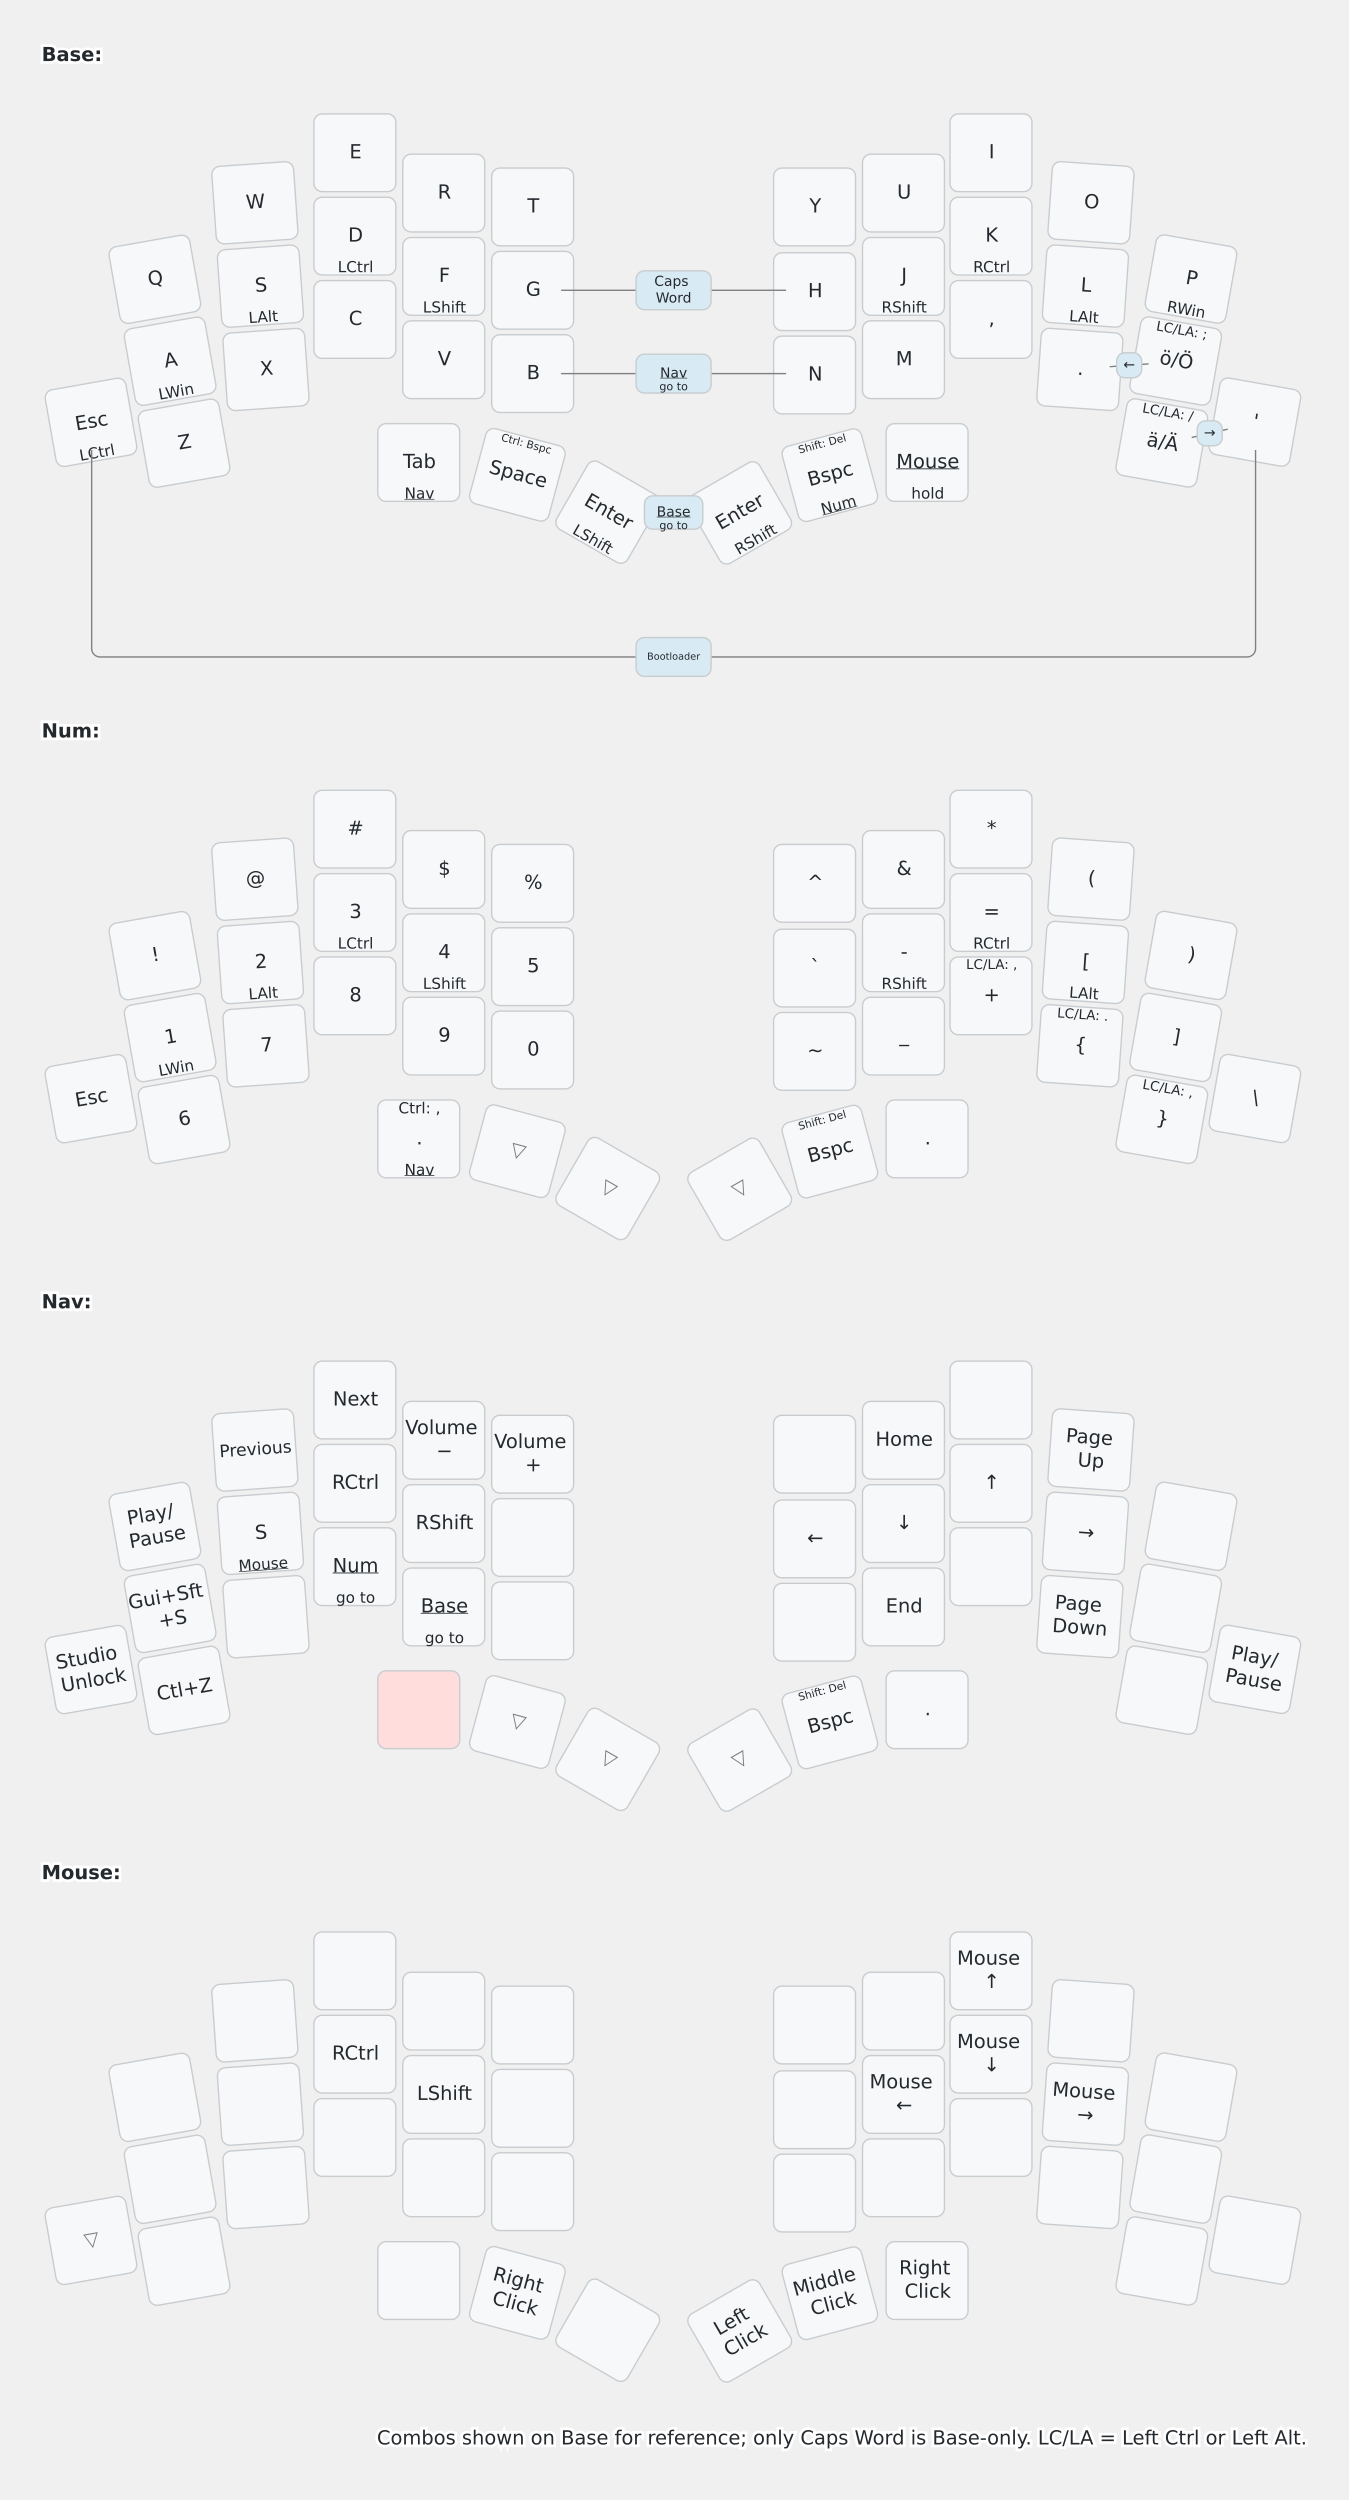
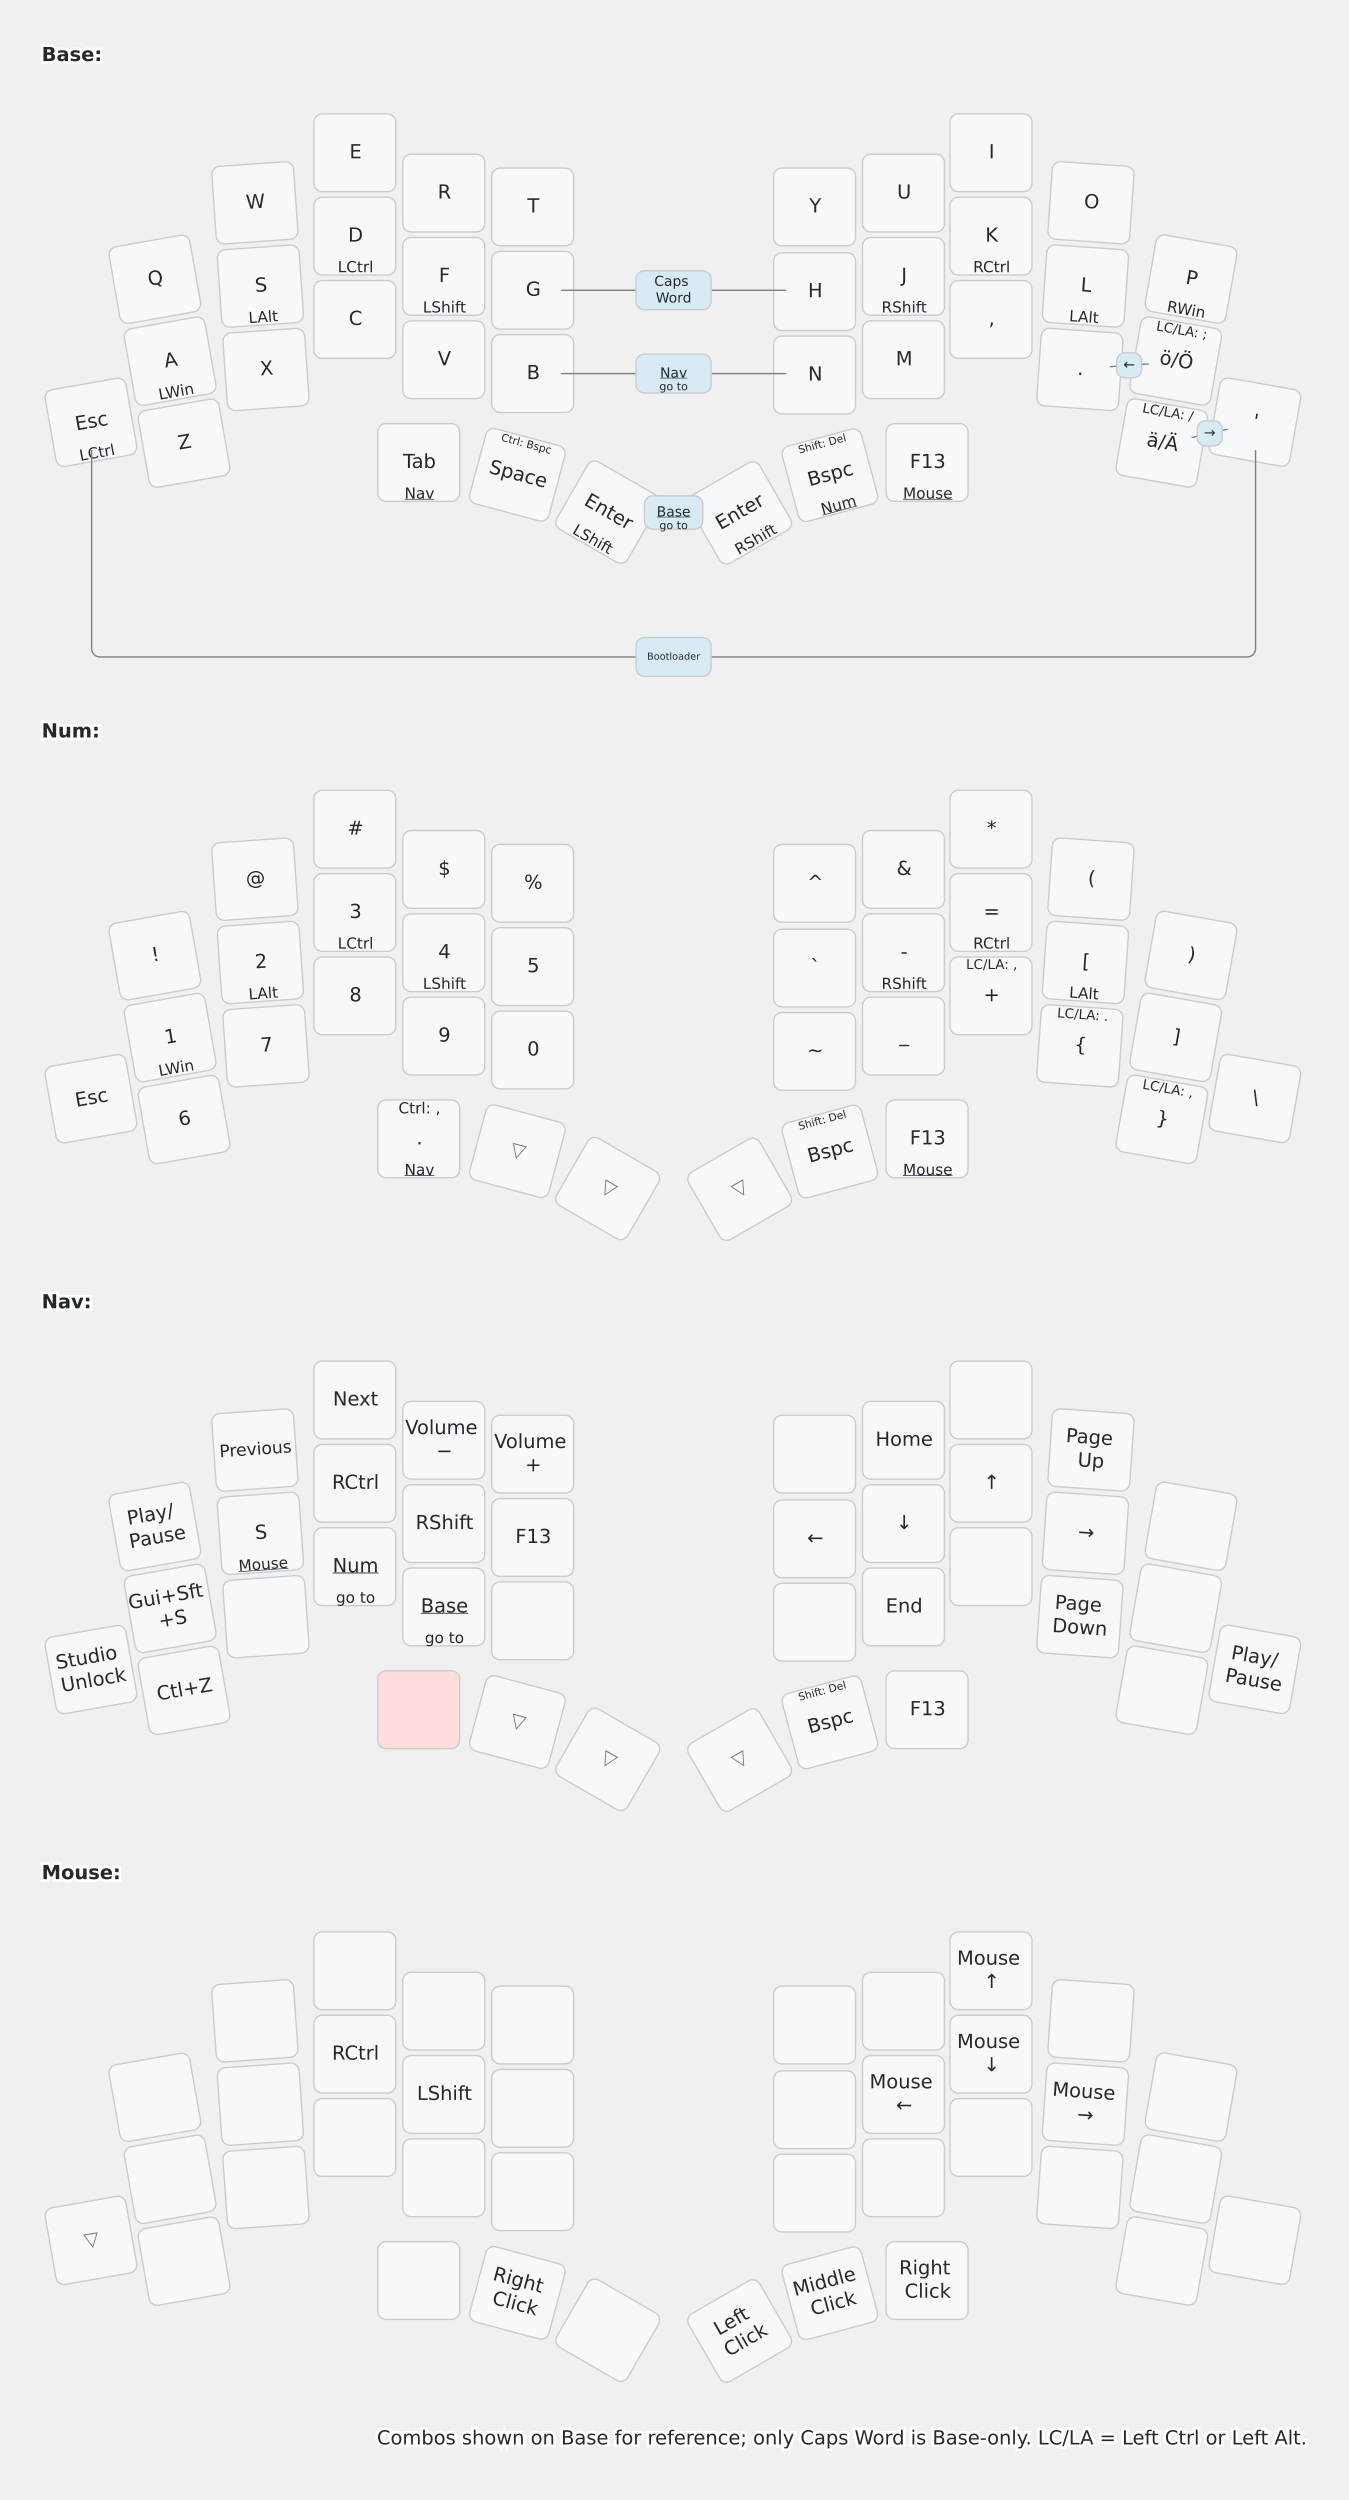
<svg xmlns="http://www.w3.org/2000/svg" width="971" height="1800" viewBox="0 0 971 1800" class="keymap">
  <style>/* inherit to force styles through use tags */
svg path {
    fill: inherit;
}

/* font and background color specifications */
svg.keymap {
    font-family: SFMono-Regular,Consolas,Liberation Mono,Menlo,monospace;
    font-size: 14px;
    font-kerning: normal;
    text-rendering: optimizeLegibility;
    fill: #24292e;
}

/* default key styling */
rect.key {
    fill: #f6f8fa;
}

rect.key, rect.combo {
    stroke: #c9cccf;
    stroke-width: 1;
}

/* default key side styling, only used is draw_key_sides is set */
rect.side {
    filter: brightness(90%);
}

/* color accent for combo boxes */
rect.combo, rect.combo-separate {
    fill: #cdf;
}

/* color accent for held keys */
rect.held, rect.combo.held {
    fill: #fdd;
}

/* color accent for ghost (optional) keys */
rect.ghost, rect.combo.ghost {
    stroke-dasharray: 4, 4;
    stroke-width: 2;
}

text {
    text-anchor: middle;
    dominant-baseline: middle;
}

/* styling for layer labels */
text.label {
    font-weight: bold;
    text-anchor: start;
    stroke: white;
    stroke-width: 4;
    paint-order: stroke;
}

/* styling for optional footer */
text.footer {
    text-anchor: end;
    dominant-baseline: auto;
    stroke: white;
    stroke-width: 4;
    paint-order: stroke;
}

/* styling for combo tap, and key non-tap label text */
text.combo, text.hold, text.shifted, text.left, text.right, text.tl, text.tr, text.bl, text.br {
    font-size: 11px;
}

text.hold, text.bl, text.br {
    text-anchor: middle;
    dominant-baseline: auto;
}

text.shifted, text.tl, text.tr {
    text-anchor: middle;
    dominant-baseline: hanging;
}

text.left, text.tl, text.bl {
    text-anchor: start;
}

text.right, text.tr, text.br {
    text-anchor: end;
}

text.layer-activator {
    text-decoration: underline;
}

/* styling for hold/shifted label text in combo box */
text.combo.hold, text.combo.shifted, text.combo.left, text.combo.right {
    font-size: 8px;
}

/* lighter symbol for transparent keys */
text.trans {
    fill: #7b7e81;
}

/* styling for combo dendrons */
path.combo {
    stroke-width: 1;
    stroke: gray;
    fill: none;
}

/* Start Tabler Icons Cleanup */
/* cannot use height/width with glyphs */
.icon-tabler &gt; path {
    fill: inherit;
    stroke: inherit;
    stroke-width: 2;
}
/* hide tabler's default box */
.icon-tabler &gt; path[stroke="none"][fill="none"] {
    visibility: hidden;
}
/* End Tabler Icons Cleanup */

svg.keymap { font-family: DejaVu Sans, Arial, sans-serif; }
rect.combo { fill: #d8eaf4; }
text.combo { font-size: 10px; }
</style>
  <g transform="translate(30, 0)" class="layer-Base">
    <text x="0" y="40" class="label" id="Base">Base:</text>
    <g transform="translate(0, 80)">
      <g transform="translate(82, 121) rotate(-10.0)" class="key keypos-0">
        <rect rx="6" ry="6" x="-30" y="-28" width="59" height="56" class="key" />
        <text x="0" y="0" class="key tap">Q</text>
      </g>
      <g transform="translate(154, 66) rotate(-4.0)" class="key keypos-1">
        <rect rx="6" ry="6" x="-30" y="-28" width="59" height="56" class="key" />
        <text x="0" y="0" class="key tap">W</text>
      </g>
      <g transform="translate(226, 30)" class="key keypos-2">
        <rect rx="6" ry="6" x="-30" y="-28" width="59" height="56" class="key" />
        <text x="0" y="0" class="key tap">E</text>
      </g>
      <g transform="translate(290, 59)" class="key keypos-3">
        <rect rx="6" ry="6" x="-30" y="-28" width="59" height="56" class="key" />
        <text x="0" y="0" class="key tap">R</text>
      </g>
      <g transform="translate(354, 69)" class="key keypos-4">
        <rect rx="6" ry="6" x="-30" y="-28" width="59" height="56" class="key" />
        <text x="0" y="0" class="key tap">T</text>
      </g>
      <g transform="translate(557, 69)" class="key keypos-5">
        <rect rx="6" ry="6" x="-30" y="-28" width="59" height="56" class="key" />
        <text x="0" y="0" class="key tap">Y</text>
      </g>
      <g transform="translate(621, 59)" class="key keypos-6">
        <rect rx="6" ry="6" x="-30" y="-28" width="59" height="56" class="key" />
        <text x="0" y="0" class="key tap">U</text>
      </g>
      <g transform="translate(684, 30)" class="key keypos-7">
        <rect rx="6" ry="6" x="-30" y="-28" width="59" height="56" class="key" />
        <text x="0" y="0" class="key tap">I</text>
      </g>
      <g transform="translate(756, 66) rotate(4.0)" class="key keypos-8">
        <rect rx="6" ry="6" x="-30" y="-28" width="59" height="56" class="key" />
        <text x="0" y="0" class="key tap">O</text>
      </g>
      <g transform="translate(828, 121) rotate(10.0)" class="key keypos-9">
        <rect rx="6" ry="6" x="-30" y="-28" width="59" height="56" class="key" />
        <text x="0" y="0" class="key tap">P</text>
        <text x="0" y="26" class="key hold">RWin</text>
      </g>
      <g transform="translate(93, 180) rotate(-10.0)" class="key keypos-10">
        <rect rx="6" ry="6" x="-30" y="-28" width="59" height="56" class="key" />
        <text x="0" y="0" class="key tap">A</text>
        <text x="0" y="26" class="key hold">LWin</text>
      </g>
      <g transform="translate(158, 126) rotate(-4.0)" class="key keypos-11">
        <rect rx="6" ry="6" x="-30" y="-28" width="59" height="56" class="key" />
        <text x="0" y="0" class="key tap">S</text>
        <text x="0" y="26" class="key hold">LAlt</text>
      </g>
      <g transform="translate(226, 90)" class="key keypos-12">
        <rect rx="6" ry="6" x="-30" y="-28" width="59" height="56" class="key" />
        <text x="0" y="0" class="key tap">D</text>
        <text x="0" y="26" class="key hold">LCtrl</text>
      </g>
      <g transform="translate(290, 119)" class="key keypos-13">
        <rect rx="6" ry="6" x="-30" y="-28" width="59" height="56" class="key" />
        <text x="0" y="0" class="key tap">F</text>
        <text x="0" y="26" class="key hold">LShift</text>
      </g>
      <g transform="translate(354, 129)" class="key keypos-14">
        <rect rx="6" ry="6" x="-30" y="-28" width="59" height="56" class="key" />
        <text x="0" y="0" class="key tap">G</text>
      </g>
      <g transform="translate(557, 130)" class="key keypos-15">
        <rect rx="6" ry="6" x="-30" y="-28" width="59" height="56" class="key" />
        <text x="0" y="0" class="key tap">H</text>
      </g>
      <g transform="translate(621, 119)" class="key keypos-16">
        <rect rx="6" ry="6" x="-30" y="-28" width="59" height="56" class="key" />
        <text x="0" y="0" class="key tap">J</text>
        <text x="0" y="26" class="key hold">RShift</text>
      </g>
      <g transform="translate(684, 90)" class="key keypos-17">
        <rect rx="6" ry="6" x="-30" y="-28" width="59" height="56" class="key" />
        <text x="0" y="0" class="key tap">K</text>
        <text x="0" y="26" class="key hold">RCtrl</text>
      </g>
      <g transform="translate(752, 126) rotate(4.0)" class="key keypos-18">
        <rect rx="6" ry="6" x="-30" y="-28" width="59" height="56" class="key" />
        <text x="0" y="0" class="key tap">L</text>
        <text x="0" y="26" class="key hold">LAlt</text>
      </g>
      <g transform="translate(817, 180) rotate(10.0)" class="key keypos-19">
        <rect rx="6" ry="6" x="-30" y="-28" width="59" height="56" class="key" />
        <text x="0" y="0" class="key tap">ö/Ö</text>
        <text x="0" y="-26" class="key shifted">
          <tspan style="font-size: 88%">LC/LA: ;</tspan>
        </text>
      </g>
      <g transform="translate(36, 224) rotate(-10.0)" class="key keypos-20">
        <rect rx="6" ry="6" x="-30" y="-28" width="59" height="56" class="key" />
        <text x="0" y="0" class="key tap">Esc</text>
        <text x="0" y="26" class="key hold">LCtrl</text>
      </g>
      <g transform="translate(103, 239) rotate(-10.0)" class="key keypos-21">
        <rect rx="6" ry="6" x="-30" y="-28" width="59" height="56" class="key" />
        <text x="0" y="0" class="key tap">Z</text>
      </g>
      <g transform="translate(162, 186) rotate(-4.0)" class="key keypos-22">
        <rect rx="6" ry="6" x="-30" y="-28" width="59" height="56" class="key" />
        <text x="0" y="0" class="key tap">X</text>
      </g>
      <g transform="translate(226, 150)" class="key keypos-23">
        <rect rx="6" ry="6" x="-30" y="-28" width="59" height="56" class="key" />
        <text x="0" y="0" class="key tap">C</text>
      </g>
      <g transform="translate(290, 179)" class="key keypos-24">
        <rect rx="6" ry="6" x="-30" y="-28" width="59" height="56" class="key" />
        <text x="0" y="0" class="key tap">V</text>
      </g>
      <g transform="translate(354, 189)" class="key keypos-25">
        <rect rx="6" ry="6" x="-30" y="-28" width="59" height="56" class="key" />
        <text x="0" y="0" class="key tap">B</text>
      </g>
      <g transform="translate(557, 190)" class="key keypos-26">
        <rect rx="6" ry="6" x="-30" y="-28" width="59" height="56" class="key" />
        <text x="0" y="0" class="key tap">N</text>
      </g>
      <g transform="translate(621, 179)" class="key keypos-27">
        <rect rx="6" ry="6" x="-30" y="-28" width="59" height="56" class="key" />
        <text x="0" y="0" class="key tap">M</text>
      </g>
      <g transform="translate(684, 150)" class="key keypos-28">
        <rect rx="6" ry="6" x="-30" y="-28" width="59" height="56" class="key" />
        <text x="0" y="0" class="key tap">,</text>
      </g>
      <g transform="translate(748, 186) rotate(4.0)" class="key keypos-29">
        <rect rx="6" ry="6" x="-30" y="-28" width="59" height="56" class="key" />
        <text x="0" y="0" class="key tap">.</text>
      </g>
      <g transform="translate(807, 239) rotate(10.0)" class="key keypos-30">
        <rect rx="6" ry="6" x="-30" y="-28" width="59" height="56" class="key" />
        <text x="0" y="0" class="key tap">ä/Ä</text>
        <text x="0" y="-26" class="key shifted">
          <tspan style="font-size: 88%">LC/LA: /</tspan>
        </text>
      </g>
      <g transform="translate(874, 224) rotate(10.0)" class="key keypos-31">
        <rect rx="6" ry="6" x="-30" y="-28" width="59" height="56" class="key" />
        <text x="0" y="0" class="key tap">'</text>
      </g>
      <g transform="translate(272, 253)" class="key keypos-32">
        <rect rx="6" ry="6" x="-30" y="-28" width="59" height="56" class="key" />
        <text x="0" y="0" class="key tap">Tab</text>
        <a href="#Nav">
          <text x="0" y="26" class="key hold layer-activator">Nav</text>
        </a>
      </g>
      <g transform="translate(343, 262) rotate(15.0)" class="key keypos-33">
        <rect rx="6" ry="6" x="-30" y="-28" width="59" height="56" class="key" />
        <text x="0" y="0" class="key tap">Space</text>
        <text x="0" y="-26" class="key shifted">
          <tspan style="font-size: 70%">Ctrl: Bspc</tspan>
        </text>
      </g>
      <g transform="translate(408, 289) rotate(30.0)" class="key keypos-34">
        <rect rx="6" ry="6" x="-30" y="-28" width="59" height="56" class="key" />
        <text x="0" y="0" class="key tap">Enter</text>
        <text x="0" y="26" class="key hold">LShift</text>
      </g>
      <g transform="translate(503, 289) rotate(-30.0)" class="key keypos-35">
        <rect rx="6" ry="6" x="-30" y="-28" width="59" height="56" class="key" />
        <text x="0" y="0" class="key tap">Enter</text>
        <text x="0" y="26" class="key hold">RShift</text>
      </g>
      <g transform="translate(568, 262) rotate(-15.0)" class="key keypos-36">
        <rect rx="6" ry="6" x="-30" y="-28" width="59" height="56" class="key" />
        <text x="0" y="0" class="key tap">Bspc</text>
        <a href="#Num">
          <text x="0" y="26" class="key hold layer-activator">Num</text>
        </a>
        <text x="0" y="-26" class="key shifted">
          <tspan style="font-size: 70%">Shift: Del</tspan>
        </text>
      </g>
      <g transform="translate(638, 253)" class="key keypos-37">
        <rect rx="6" ry="6" x="-30" y="-28" width="59" height="56" class="key" />
+         <text x="0" y="0" class="key tap">F13</text>
        <a href="#Mouse">
-           <text x="0" y="0" class="key tap layer-activator">Mouse</text>
-         </a>
-         <text x="0" y="26" class="key hold">hold</text>
+           <text x="0" y="26" class="key hold layer-activator">Mouse</text>
+         </a>
      </g>
      <g class="combo combopos-0">
        <path d="M455,393 h-413 a6.0,6.0 0 0 1 -6.0,-6.0 v-143" class="combo" />
        <path d="M455,393 h413 a6.0,6.0 0 0 0 6.0,-6.0 v-143" class="combo" />
        <rect rx="6" ry="6" x="428" y="379" width="54" height="28" class="combo" />
        <text x="455" y="393" class="combo tap">
          <tspan style="font-size: 70%">Bootloader</tspan>
        </text>
      </g>
      <g class="combo combopos-1">
        <path d="M455,129 l-81,0" class="combo" />
        <path d="M455,129 l81,0" class="combo" />
        <rect rx="6" ry="6" x="428" y="115" width="54" height="28" class="combo" />
        <text x="455" y="129" class="combo tap">
          <tspan x="455" dy="-0.6em">Caps</tspan>
          <tspan x="455" dy="1.2em">Word</tspan>
        </text>
      </g>
      <g class="combo combopos-2">
        <rect rx="6" ry="6" x="434" y="277" width="42" height="24" class="combo" />
        <a href="#Base">
          <text x="455" y="289" class="combo tap layer-activator">Base</text>
        </a>
        <text x="455" y="301" class="combo hold">go to</text>
      </g>
      <g class="combo combopos-3">
        <path d="M455,189 l-81,0" class="combo" />
        <path d="M455,189 l81,0" class="combo" />
        <rect rx="6" ry="6" x="428" y="175" width="54" height="28" class="combo" />
        <a href="#Nav">
          <text x="455" y="189" class="combo tap layer-activator">Nav</text>
        </a>
        <text x="455" y="201" class="combo hold">go to</text>
      </g>
      <g class="combo combopos-4">
        <path d="M841,232 l-13,3" class="combo" />
        <path d="M841,232 l13,-3" class="combo" />
        <rect rx="6" ry="6" x="832" y="223" width="18" height="18" class="combo" />
        <text x="841" y="232" class="combo tap">→</text>
      </g>
      <g class="combo combopos-5">
        <path d="M783,183 l14,-1" class="combo" />
        <path d="M783,183 l-14,1" class="combo" />
        <rect rx="6" ry="6" x="774" y="174" width="18" height="18" class="combo" />
        <text x="783" y="183" class="combo tap">←</text>
      </g>
    </g>
  </g>
  <g transform="translate(30, 487)" class="layer-Num">
    <text x="0" y="40" class="label" id="Num">Num:</text>
    <g transform="translate(0, 80)">
      <g transform="translate(82, 121) rotate(-10.0)" class="key keypos-0">
        <rect rx="6" ry="6" x="-30" y="-28" width="59" height="56" class="key" />
        <text x="0" y="0" class="key tap">!</text>
      </g>
      <g transform="translate(154, 66) rotate(-4.0)" class="key keypos-1">
        <rect rx="6" ry="6" x="-30" y="-28" width="59" height="56" class="key" />
        <text x="0" y="0" class="key tap">@</text>
      </g>
      <g transform="translate(226, 30)" class="key keypos-2">
        <rect rx="6" ry="6" x="-30" y="-28" width="59" height="56" class="key" />
        <text x="0" y="0" class="key tap">#</text>
      </g>
      <g transform="translate(290, 59)" class="key keypos-3">
        <rect rx="6" ry="6" x="-30" y="-28" width="59" height="56" class="key" />
        <text x="0" y="0" class="key tap">$</text>
      </g>
      <g transform="translate(354, 69)" class="key keypos-4">
        <rect rx="6" ry="6" x="-30" y="-28" width="59" height="56" class="key" />
        <text x="0" y="0" class="key tap">%</text>
      </g>
      <g transform="translate(557, 69)" class="key keypos-5">
        <rect rx="6" ry="6" x="-30" y="-28" width="59" height="56" class="key" />
        <text x="0" y="0" class="key tap">^</text>
      </g>
      <g transform="translate(621, 59)" class="key keypos-6">
        <rect rx="6" ry="6" x="-30" y="-28" width="59" height="56" class="key" />
        <text x="0" y="0" class="key tap">&amp;</text>
      </g>
      <g transform="translate(684, 30)" class="key keypos-7">
        <rect rx="6" ry="6" x="-30" y="-28" width="59" height="56" class="key" />
        <text x="0" y="0" class="key tap">*</text>
      </g>
      <g transform="translate(756, 66) rotate(4.0)" class="key keypos-8">
        <rect rx="6" ry="6" x="-30" y="-28" width="59" height="56" class="key" />
        <text x="0" y="0" class="key tap">(</text>
      </g>
      <g transform="translate(828, 121) rotate(10.0)" class="key keypos-9">
        <rect rx="6" ry="6" x="-30" y="-28" width="59" height="56" class="key" />
        <text x="0" y="0" class="key tap">)</text>
      </g>
      <g transform="translate(93, 180) rotate(-10.0)" class="key keypos-10">
        <rect rx="6" ry="6" x="-30" y="-28" width="59" height="56" class="key" />
        <text x="0" y="0" class="key tap">1</text>
        <text x="0" y="26" class="key hold">LWin</text>
      </g>
      <g transform="translate(158, 126) rotate(-4.0)" class="key keypos-11">
        <rect rx="6" ry="6" x="-30" y="-28" width="59" height="56" class="key" />
        <text x="0" y="0" class="key tap">2</text>
        <text x="0" y="26" class="key hold">LAlt</text>
      </g>
      <g transform="translate(226, 90)" class="key keypos-12">
        <rect rx="6" ry="6" x="-30" y="-28" width="59" height="56" class="key" />
        <text x="0" y="0" class="key tap">3</text>
        <text x="0" y="26" class="key hold">LCtrl</text>
      </g>
      <g transform="translate(290, 119)" class="key keypos-13">
        <rect rx="6" ry="6" x="-30" y="-28" width="59" height="56" class="key" />
        <text x="0" y="0" class="key tap">4</text>
        <text x="0" y="26" class="key hold">LShift</text>
      </g>
      <g transform="translate(354, 129)" class="key keypos-14">
        <rect rx="6" ry="6" x="-30" y="-28" width="59" height="56" class="key" />
        <text x="0" y="0" class="key tap">5</text>
      </g>
      <g transform="translate(557, 130)" class="key keypos-15">
        <rect rx="6" ry="6" x="-30" y="-28" width="59" height="56" class="key" />
        <text x="0" y="0" class="key tap">`</text>
      </g>
      <g transform="translate(621, 119)" class="key keypos-16">
        <rect rx="6" ry="6" x="-30" y="-28" width="59" height="56" class="key" />
        <text x="0" y="0" class="key tap">-</text>
        <text x="0" y="26" class="key hold">RShift</text>
      </g>
      <g transform="translate(684, 90)" class="key keypos-17">
        <rect rx="6" ry="6" x="-30" y="-28" width="59" height="56" class="key" />
        <text x="0" y="0" class="key tap">=</text>
        <text x="0" y="26" class="key hold">RCtrl</text>
      </g>
      <g transform="translate(752, 126) rotate(4.0)" class="key keypos-18">
        <rect rx="6" ry="6" x="-30" y="-28" width="59" height="56" class="key" />
        <text x="0" y="0" class="key tap">[</text>
        <text x="0" y="26" class="key hold">LAlt</text>
      </g>
      <g transform="translate(817, 180) rotate(10.0)" class="key keypos-19">
        <rect rx="6" ry="6" x="-30" y="-28" width="59" height="56" class="key" />
        <text x="0" y="0" class="key tap">]</text>
      </g>
      <g transform="translate(36, 224) rotate(-10.0)" class="key keypos-20">
        <rect rx="6" ry="6" x="-30" y="-28" width="59" height="56" class="key" />
        <text x="0" y="0" class="key tap">Esc</text>
      </g>
      <g transform="translate(103, 239) rotate(-10.0)" class="key keypos-21">
        <rect rx="6" ry="6" x="-30" y="-28" width="59" height="56" class="key" />
        <text x="0" y="0" class="key tap">6</text>
      </g>
      <g transform="translate(162, 186) rotate(-4.0)" class="key keypos-22">
        <rect rx="6" ry="6" x="-30" y="-28" width="59" height="56" class="key" />
        <text x="0" y="0" class="key tap">7</text>
      </g>
      <g transform="translate(226, 150)" class="key keypos-23">
        <rect rx="6" ry="6" x="-30" y="-28" width="59" height="56" class="key" />
        <text x="0" y="0" class="key tap">8</text>
      </g>
      <g transform="translate(290, 179)" class="key keypos-24">
        <rect rx="6" ry="6" x="-30" y="-28" width="59" height="56" class="key" />
        <text x="0" y="0" class="key tap">9</text>
      </g>
      <g transform="translate(354, 189)" class="key keypos-25">
        <rect rx="6" ry="6" x="-30" y="-28" width="59" height="56" class="key" />
        <text x="0" y="0" class="key tap">0</text>
      </g>
      <g transform="translate(557, 190)" class="key keypos-26">
        <rect rx="6" ry="6" x="-30" y="-28" width="59" height="56" class="key" />
        <text x="0" y="0" class="key tap">~</text>
      </g>
      <g transform="translate(621, 179)" class="key keypos-27">
        <rect rx="6" ry="6" x="-30" y="-28" width="59" height="56" class="key" />
        <text x="0" y="0" class="key tap">_</text>
      </g>
      <g transform="translate(684, 150)" class="key keypos-28">
        <rect rx="6" ry="6" x="-30" y="-28" width="59" height="56" class="key" />
        <text x="0" y="0" class="key tap">+</text>
        <text x="0" y="-26" class="key shifted">
          <tspan style="font-size: 88%">LC/LA: ,</tspan>
        </text>
      </g>
      <g transform="translate(748, 186) rotate(4.0)" class="key keypos-29">
        <rect rx="6" ry="6" x="-30" y="-28" width="59" height="56" class="key" />
        <text x="0" y="0" class="key tap">{</text>
        <text x="0" y="-26" class="key shifted">
          <tspan style="font-size: 88%">LC/LA: .</tspan>
        </text>
      </g>
      <g transform="translate(807, 239) rotate(10.0)" class="key keypos-30">
        <rect rx="6" ry="6" x="-30" y="-28" width="59" height="56" class="key" />
        <text x="0" y="0" class="key tap">}</text>
        <text x="0" y="-26" class="key shifted">
          <tspan style="font-size: 88%">LC/LA: ,</tspan>
        </text>
      </g>
      <g transform="translate(874, 224) rotate(10.0)" class="key keypos-31">
        <rect rx="6" ry="6" x="-30" y="-28" width="59" height="56" class="key" />
        <text x="0" y="0" class="key tap">\</text>
      </g>
      <g transform="translate(272, 253)" class="key keypos-32">
        <rect rx="6" ry="6" x="-30" y="-28" width="59" height="56" class="key" />
        <text x="0" y="0" class="key tap">.</text>
        <a href="#Nav">
          <text x="0" y="26" class="key hold layer-activator">Nav</text>
        </a>
        <text x="0" y="-26" class="key shifted">Ctrl: ,</text>
      </g>
      <g transform="translate(343, 262) rotate(15.0)" class="key trans keypos-33">
        <rect rx="6" ry="6" x="-30" y="-28" width="59" height="56" class="key trans" />
        <text x="0" y="0" class="key trans tap">▽</text>
      </g>
      <g transform="translate(408, 289) rotate(30.0)" class="key trans keypos-34">
        <rect rx="6" ry="6" x="-30" y="-28" width="59" height="56" class="key trans" />
        <text x="0" y="0" class="key trans tap">▽</text>
      </g>
      <g transform="translate(503, 289) rotate(-30.0)" class="key trans keypos-35">
        <rect rx="6" ry="6" x="-30" y="-28" width="59" height="56" class="key trans" />
        <text x="0" y="0" class="key trans tap">▽</text>
      </g>
      <g transform="translate(568, 262) rotate(-15.0)" class="key keypos-36">
        <rect rx="6" ry="6" x="-30" y="-28" width="59" height="56" class="key" />
        <text x="0" y="0" class="key tap">Bspc</text>
        <text x="0" y="-26" class="key shifted">
          <tspan style="font-size: 70%">Shift: Del</tspan>
        </text>
      </g>
      <g transform="translate(638, 253)" class="key keypos-37">
        <rect rx="6" ry="6" x="-30" y="-28" width="59" height="56" class="key" />
-         <text x="0" y="0" class="key tap">.</text>
+         <text x="0" y="0" class="key tap">F13</text>
+         <a href="#Mouse">
+           <text x="0" y="26" class="key hold layer-activator">Mouse</text>
+         </a>
      </g>
    </g>
  </g>
  <g transform="translate(30, 898)" class="layer-Nav">
    <text x="0" y="40" class="label" id="Nav">Nav:</text>
    <g transform="translate(0, 80)">
      <g transform="translate(82, 121) rotate(-10.0)" class="key keypos-0">
        <rect rx="6" ry="6" x="-30" y="-28" width="59" height="56" class="key" />
        <text x="0" y="0" class="key tap">
          <tspan x="0" dy="-0.6em">Play/</tspan>
          <tspan x="0" dy="1.2em">Pause</tspan>
        </text>
      </g>
      <g transform="translate(154, 66) rotate(-4.0)" class="key keypos-1">
        <rect rx="6" ry="6" x="-30" y="-28" width="59" height="56" class="key" />
        <text x="0" y="0" class="key tap">
          <tspan style="font-size: 88%">Previous</tspan>
        </text>
      </g>
      <g transform="translate(226, 30)" class="key keypos-2">
        <rect rx="6" ry="6" x="-30" y="-28" width="59" height="56" class="key" />
        <text x="0" y="0" class="key tap">Next</text>
      </g>
      <g transform="translate(290, 59)" class="key keypos-3">
        <rect rx="6" ry="6" x="-30" y="-28" width="59" height="56" class="key" />
        <text x="0" y="0" class="key tap">
          <tspan x="0" dy="-0.6em">Volume</tspan>
          <tspan x="0" dy="1.2em">−</tspan>
        </text>
      </g>
      <g transform="translate(354, 69)" class="key keypos-4">
        <rect rx="6" ry="6" x="-30" y="-28" width="59" height="56" class="key" />
        <text x="0" y="0" class="key tap">
          <tspan x="0" dy="-0.6em">Volume</tspan>
          <tspan x="0" dy="1.2em">+</tspan>
        </text>
      </g>
      <g transform="translate(557, 69)" class="key keypos-5">
        <rect rx="6" ry="6" x="-30" y="-28" width="59" height="56" class="key" />
      </g>
      <g transform="translate(621, 59)" class="key keypos-6">
        <rect rx="6" ry="6" x="-30" y="-28" width="59" height="56" class="key" />
        <text x="0" y="0" class="key tap">Home</text>
      </g>
      <g transform="translate(684, 30)" class="key keypos-7">
        <rect rx="6" ry="6" x="-30" y="-28" width="59" height="56" class="key" />
      </g>
      <g transform="translate(756, 66) rotate(4.0)" class="key keypos-8">
        <rect rx="6" ry="6" x="-30" y="-28" width="59" height="56" class="key" />
        <text x="0" y="0" class="key tap">
          <tspan x="0" dy="-0.6em">Page</tspan>
          <tspan x="0" dy="1.2em">Up</tspan>
        </text>
      </g>
      <g transform="translate(828, 121) rotate(10.0)" class="key keypos-9">
        <rect rx="6" ry="6" x="-30" y="-28" width="59" height="56" class="key" />
      </g>
      <g transform="translate(93, 180) rotate(-10.0)" class="key keypos-10">
        <rect rx="6" ry="6" x="-30" y="-28" width="59" height="56" class="key" />
        <text x="0" y="0" class="key tap">
          <tspan x="0" dy="-0.6em">Gui+Sft</tspan>
          <tspan x="0" dy="1.2em">+S</tspan>
        </text>
      </g>
      <g transform="translate(158, 126) rotate(-4.0)" class="key keypos-11">
        <rect rx="6" ry="6" x="-30" y="-28" width="59" height="56" class="key" />
        <text x="0" y="0" class="key tap">S</text>
        <a href="#Mouse">
          <text x="0" y="26" class="key hold layer-activator">Mouse</text>
        </a>
      </g>
      <g transform="translate(226, 90)" class="key keypos-12">
        <rect rx="6" ry="6" x="-30" y="-28" width="59" height="56" class="key" />
        <text x="0" y="0" class="key tap">RCtrl</text>
      </g>
      <g transform="translate(290, 119)" class="key keypos-13">
        <rect rx="6" ry="6" x="-30" y="-28" width="59" height="56" class="key" />
        <text x="0" y="0" class="key tap">RShift</text>
      </g>
      <g transform="translate(354, 129)" class="key keypos-14">
        <rect rx="6" ry="6" x="-30" y="-28" width="59" height="56" class="key" />
+         <text x="0" y="0" class="key tap">F13</text>
      </g>
      <g transform="translate(557, 130)" class="key keypos-15">
        <rect rx="6" ry="6" x="-30" y="-28" width="59" height="56" class="key" />
        <text x="0" y="0" class="key tap">←</text>
      </g>
      <g transform="translate(621, 119)" class="key keypos-16">
        <rect rx="6" ry="6" x="-30" y="-28" width="59" height="56" class="key" />
        <text x="0" y="0" class="key tap">↓</text>
      </g>
      <g transform="translate(684, 90)" class="key keypos-17">
        <rect rx="6" ry="6" x="-30" y="-28" width="59" height="56" class="key" />
        <text x="0" y="0" class="key tap">↑</text>
      </g>
      <g transform="translate(752, 126) rotate(4.0)" class="key keypos-18">
        <rect rx="6" ry="6" x="-30" y="-28" width="59" height="56" class="key" />
        <text x="0" y="0" class="key tap">→</text>
      </g>
      <g transform="translate(817, 180) rotate(10.0)" class="key keypos-19">
        <rect rx="6" ry="6" x="-30" y="-28" width="59" height="56" class="key" />
      </g>
      <g transform="translate(36, 224) rotate(-10.0)" class="key keypos-20">
        <rect rx="6" ry="6" x="-30" y="-28" width="59" height="56" class="key" />
        <text x="0" y="0" class="key tap">
          <tspan x="0" dy="-0.6em">Studio</tspan>
          <tspan x="0" dy="1.2em">Unlock</tspan>
        </text>
      </g>
      <g transform="translate(103, 239) rotate(-10.0)" class="key keypos-21">
        <rect rx="6" ry="6" x="-30" y="-28" width="59" height="56" class="key" />
        <text x="0" y="0" class="key tap">Ctl+Z</text>
      </g>
      <g transform="translate(162, 186) rotate(-4.0)" class="key keypos-22">
        <rect rx="6" ry="6" x="-30" y="-28" width="59" height="56" class="key" />
      </g>
      <g transform="translate(226, 150)" class="key keypos-23">
        <rect rx="6" ry="6" x="-30" y="-28" width="59" height="56" class="key" />
        <a href="#Num">
          <text x="0" y="0" class="key tap layer-activator">Num</text>
        </a>
        <text x="0" y="26" class="key hold">go to</text>
      </g>
      <g transform="translate(290, 179)" class="key keypos-24">
        <rect rx="6" ry="6" x="-30" y="-28" width="59" height="56" class="key" />
        <a href="#Base">
          <text x="0" y="0" class="key tap layer-activator">Base</text>
        </a>
        <text x="0" y="26" class="key hold">go to</text>
      </g>
      <g transform="translate(354, 189)" class="key keypos-25">
        <rect rx="6" ry="6" x="-30" y="-28" width="59" height="56" class="key" />
      </g>
      <g transform="translate(557, 190)" class="key keypos-26">
        <rect rx="6" ry="6" x="-30" y="-28" width="59" height="56" class="key" />
      </g>
      <g transform="translate(621, 179)" class="key keypos-27">
        <rect rx="6" ry="6" x="-30" y="-28" width="59" height="56" class="key" />
        <text x="0" y="0" class="key tap">End</text>
      </g>
      <g transform="translate(684, 150)" class="key keypos-28">
        <rect rx="6" ry="6" x="-30" y="-28" width="59" height="56" class="key" />
      </g>
      <g transform="translate(748, 186) rotate(4.0)" class="key keypos-29">
        <rect rx="6" ry="6" x="-30" y="-28" width="59" height="56" class="key" />
        <text x="0" y="0" class="key tap">
          <tspan x="0" dy="-0.6em">Page</tspan>
          <tspan x="0" dy="1.2em">Down</tspan>
        </text>
      </g>
      <g transform="translate(807, 239) rotate(10.0)" class="key keypos-30">
        <rect rx="6" ry="6" x="-30" y="-28" width="59" height="56" class="key" />
      </g>
      <g transform="translate(874, 224) rotate(10.0)" class="key keypos-31">
        <rect rx="6" ry="6" x="-30" y="-28" width="59" height="56" class="key" />
        <text x="0" y="0" class="key tap">
          <tspan x="0" dy="-0.6em">Play/</tspan>
          <tspan x="0" dy="1.2em">Pause</tspan>
        </text>
      </g>
      <g transform="translate(272, 253)" class="key held keypos-32">
        <rect rx="6" ry="6" x="-30" y="-28" width="59" height="56" class="key held" />
      </g>
      <g transform="translate(343, 262) rotate(15.0)" class="key trans keypos-33">
        <rect rx="6" ry="6" x="-30" y="-28" width="59" height="56" class="key trans" />
        <text x="0" y="0" class="key trans tap">▽</text>
      </g>
      <g transform="translate(408, 289) rotate(30.0)" class="key trans keypos-34">
        <rect rx="6" ry="6" x="-30" y="-28" width="59" height="56" class="key trans" />
        <text x="0" y="0" class="key trans tap">▽</text>
      </g>
      <g transform="translate(503, 289) rotate(-30.0)" class="key trans keypos-35">
        <rect rx="6" ry="6" x="-30" y="-28" width="59" height="56" class="key trans" />
        <text x="0" y="0" class="key trans tap">▽</text>
      </g>
      <g transform="translate(568, 262) rotate(-15.0)" class="key keypos-36">
        <rect rx="6" ry="6" x="-30" y="-28" width="59" height="56" class="key" />
        <text x="0" y="0" class="key tap">Bspc</text>
        <text x="0" y="-26" class="key shifted">
          <tspan style="font-size: 70%">Shift: Del</tspan>
        </text>
      </g>
      <g transform="translate(638, 253)" class="key keypos-37">
        <rect rx="6" ry="6" x="-30" y="-28" width="59" height="56" class="key" />
-         <text x="0" y="0" class="key tap">.</text>
+         <text x="0" y="0" class="key tap">F13</text>
      </g>
    </g>
  </g>
  <g transform="translate(30, 1309)" class="layer-Mouse">
    <text x="0" y="40" class="label" id="Mouse">Mouse:</text>
    <g transform="translate(0, 80)">
      <g transform="translate(82, 121) rotate(-10.0)" class="key keypos-0">
        <rect rx="6" ry="6" x="-30" y="-28" width="59" height="56" class="key" />
      </g>
      <g transform="translate(154, 66) rotate(-4.0)" class="key keypos-1">
        <rect rx="6" ry="6" x="-30" y="-28" width="59" height="56" class="key" />
      </g>
      <g transform="translate(226, 30)" class="key keypos-2">
        <rect rx="6" ry="6" x="-30" y="-28" width="59" height="56" class="key" />
      </g>
      <g transform="translate(290, 59)" class="key keypos-3">
        <rect rx="6" ry="6" x="-30" y="-28" width="59" height="56" class="key" />
      </g>
      <g transform="translate(354, 69)" class="key keypos-4">
        <rect rx="6" ry="6" x="-30" y="-28" width="59" height="56" class="key" />
      </g>
      <g transform="translate(557, 69)" class="key keypos-5">
        <rect rx="6" ry="6" x="-30" y="-28" width="59" height="56" class="key" />
      </g>
      <g transform="translate(621, 59)" class="key keypos-6">
        <rect rx="6" ry="6" x="-30" y="-28" width="59" height="56" class="key" />
      </g>
      <g transform="translate(684, 30)" class="key keypos-7">
        <rect rx="6" ry="6" x="-30" y="-28" width="59" height="56" class="key" />
        <text x="0" y="0" class="key tap">
          <tspan x="0" dy="-0.6em">Mouse</tspan>
          <tspan x="0" dy="1.2em">↑</tspan>
        </text>
      </g>
      <g transform="translate(756, 66) rotate(4.0)" class="key keypos-8">
        <rect rx="6" ry="6" x="-30" y="-28" width="59" height="56" class="key" />
      </g>
      <g transform="translate(828, 121) rotate(10.0)" class="key keypos-9">
        <rect rx="6" ry="6" x="-30" y="-28" width="59" height="56" class="key" />
      </g>
      <g transform="translate(93, 180) rotate(-10.0)" class="key keypos-10">
        <rect rx="6" ry="6" x="-30" y="-28" width="59" height="56" class="key" />
      </g>
      <g transform="translate(158, 126) rotate(-4.0)" class="key keypos-11">
        <rect rx="6" ry="6" x="-30" y="-28" width="59" height="56" class="key" />
      </g>
      <g transform="translate(226, 90)" class="key keypos-12">
        <rect rx="6" ry="6" x="-30" y="-28" width="59" height="56" class="key" />
        <text x="0" y="0" class="key tap">RCtrl</text>
      </g>
      <g transform="translate(290, 119)" class="key keypos-13">
        <rect rx="6" ry="6" x="-30" y="-28" width="59" height="56" class="key" />
        <text x="0" y="0" class="key tap">LShift</text>
      </g>
      <g transform="translate(354, 129)" class="key keypos-14">
        <rect rx="6" ry="6" x="-30" y="-28" width="59" height="56" class="key" />
      </g>
      <g transform="translate(557, 130)" class="key keypos-15">
        <rect rx="6" ry="6" x="-30" y="-28" width="59" height="56" class="key" />
      </g>
      <g transform="translate(621, 119)" class="key keypos-16">
        <rect rx="6" ry="6" x="-30" y="-28" width="59" height="56" class="key" />
        <text x="0" y="0" class="key tap">
          <tspan x="0" dy="-0.6em">Mouse</tspan>
          <tspan x="0" dy="1.2em">←</tspan>
        </text>
      </g>
      <g transform="translate(684, 90)" class="key keypos-17">
        <rect rx="6" ry="6" x="-30" y="-28" width="59" height="56" class="key" />
        <text x="0" y="0" class="key tap">
          <tspan x="0" dy="-0.6em">Mouse</tspan>
          <tspan x="0" dy="1.2em">↓</tspan>
        </text>
      </g>
      <g transform="translate(752, 126) rotate(4.0)" class="key keypos-18">
        <rect rx="6" ry="6" x="-30" y="-28" width="59" height="56" class="key" />
        <text x="0" y="0" class="key tap">
          <tspan x="0" dy="-0.6em">Mouse</tspan>
          <tspan x="0" dy="1.2em">→</tspan>
        </text>
      </g>
      <g transform="translate(817, 180) rotate(10.0)" class="key keypos-19">
        <rect rx="6" ry="6" x="-30" y="-28" width="59" height="56" class="key" />
      </g>
      <g transform="translate(36, 224) rotate(-10.0)" class="key trans keypos-20">
        <rect rx="6" ry="6" x="-30" y="-28" width="59" height="56" class="key trans" />
        <text x="0" y="0" class="key trans tap">▽</text>
      </g>
      <g transform="translate(103, 239) rotate(-10.0)" class="key keypos-21">
        <rect rx="6" ry="6" x="-30" y="-28" width="59" height="56" class="key" />
      </g>
      <g transform="translate(162, 186) rotate(-4.0)" class="key keypos-22">
        <rect rx="6" ry="6" x="-30" y="-28" width="59" height="56" class="key" />
      </g>
      <g transform="translate(226, 150)" class="key keypos-23">
        <rect rx="6" ry="6" x="-30" y="-28" width="59" height="56" class="key" />
      </g>
      <g transform="translate(290, 179)" class="key keypos-24">
        <rect rx="6" ry="6" x="-30" y="-28" width="59" height="56" class="key" />
      </g>
      <g transform="translate(354, 189)" class="key keypos-25">
        <rect rx="6" ry="6" x="-30" y="-28" width="59" height="56" class="key" />
      </g>
      <g transform="translate(557, 190)" class="key keypos-26">
        <rect rx="6" ry="6" x="-30" y="-28" width="59" height="56" class="key" />
      </g>
      <g transform="translate(621, 179)" class="key keypos-27">
        <rect rx="6" ry="6" x="-30" y="-28" width="59" height="56" class="key" />
      </g>
      <g transform="translate(684, 150)" class="key keypos-28">
        <rect rx="6" ry="6" x="-30" y="-28" width="59" height="56" class="key" />
      </g>
      <g transform="translate(748, 186) rotate(4.0)" class="key keypos-29">
        <rect rx="6" ry="6" x="-30" y="-28" width="59" height="56" class="key" />
      </g>
      <g transform="translate(807, 239) rotate(10.0)" class="key keypos-30">
        <rect rx="6" ry="6" x="-30" y="-28" width="59" height="56" class="key" />
      </g>
      <g transform="translate(874, 224) rotate(10.0)" class="key keypos-31">
        <rect rx="6" ry="6" x="-30" y="-28" width="59" height="56" class="key" />
      </g>
      <g transform="translate(272, 253)" class="key keypos-32">
        <rect rx="6" ry="6" x="-30" y="-28" width="59" height="56" class="key" />
      </g>
      <g transform="translate(343, 262) rotate(15.0)" class="key keypos-33">
        <rect rx="6" ry="6" x="-30" y="-28" width="59" height="56" class="key" />
        <text x="0" y="0" class="key tap">
          <tspan x="0" dy="-0.6em">Right</tspan>
          <tspan x="0" dy="1.2em">Click</tspan>
        </text>
      </g>
      <g transform="translate(408, 289) rotate(30.0)" class="key keypos-34">
        <rect rx="6" ry="6" x="-30" y="-28" width="59" height="56" class="key" />
      </g>
      <g transform="translate(503, 289) rotate(-30.0)" class="key keypos-35">
        <rect rx="6" ry="6" x="-30" y="-28" width="59" height="56" class="key" />
        <text x="0" y="0" class="key tap">
          <tspan x="0" dy="-0.6em">Left</tspan>
          <tspan x="0" dy="1.2em">Click</tspan>
        </text>
      </g>
      <g transform="translate(568, 262) rotate(-15.0)" class="key keypos-36">
        <rect rx="6" ry="6" x="-30" y="-28" width="59" height="56" class="key" />
        <text x="0" y="0" class="key tap">
          <tspan x="0" dy="-0.6em">Middle</tspan>
          <tspan x="0" dy="1.2em">Click</tspan>
        </text>
      </g>
      <g transform="translate(638, 253)" class="key keypos-37">
        <rect rx="6" ry="6" x="-30" y="-28" width="59" height="56" class="key" />
        <text x="0" y="0" class="key tap">
          <tspan x="0" dy="-0.6em">Right</tspan>
          <tspan x="0" dy="1.2em">Click</tspan>
        </text>
      </g>
    </g>
  </g>
  <text x="941.0" y="1760.0" class="footer">Combos shown on Base for reference; only Caps Word is Base-only. LC/LA = Left Ctrl or Left Alt.</text>
</svg>
